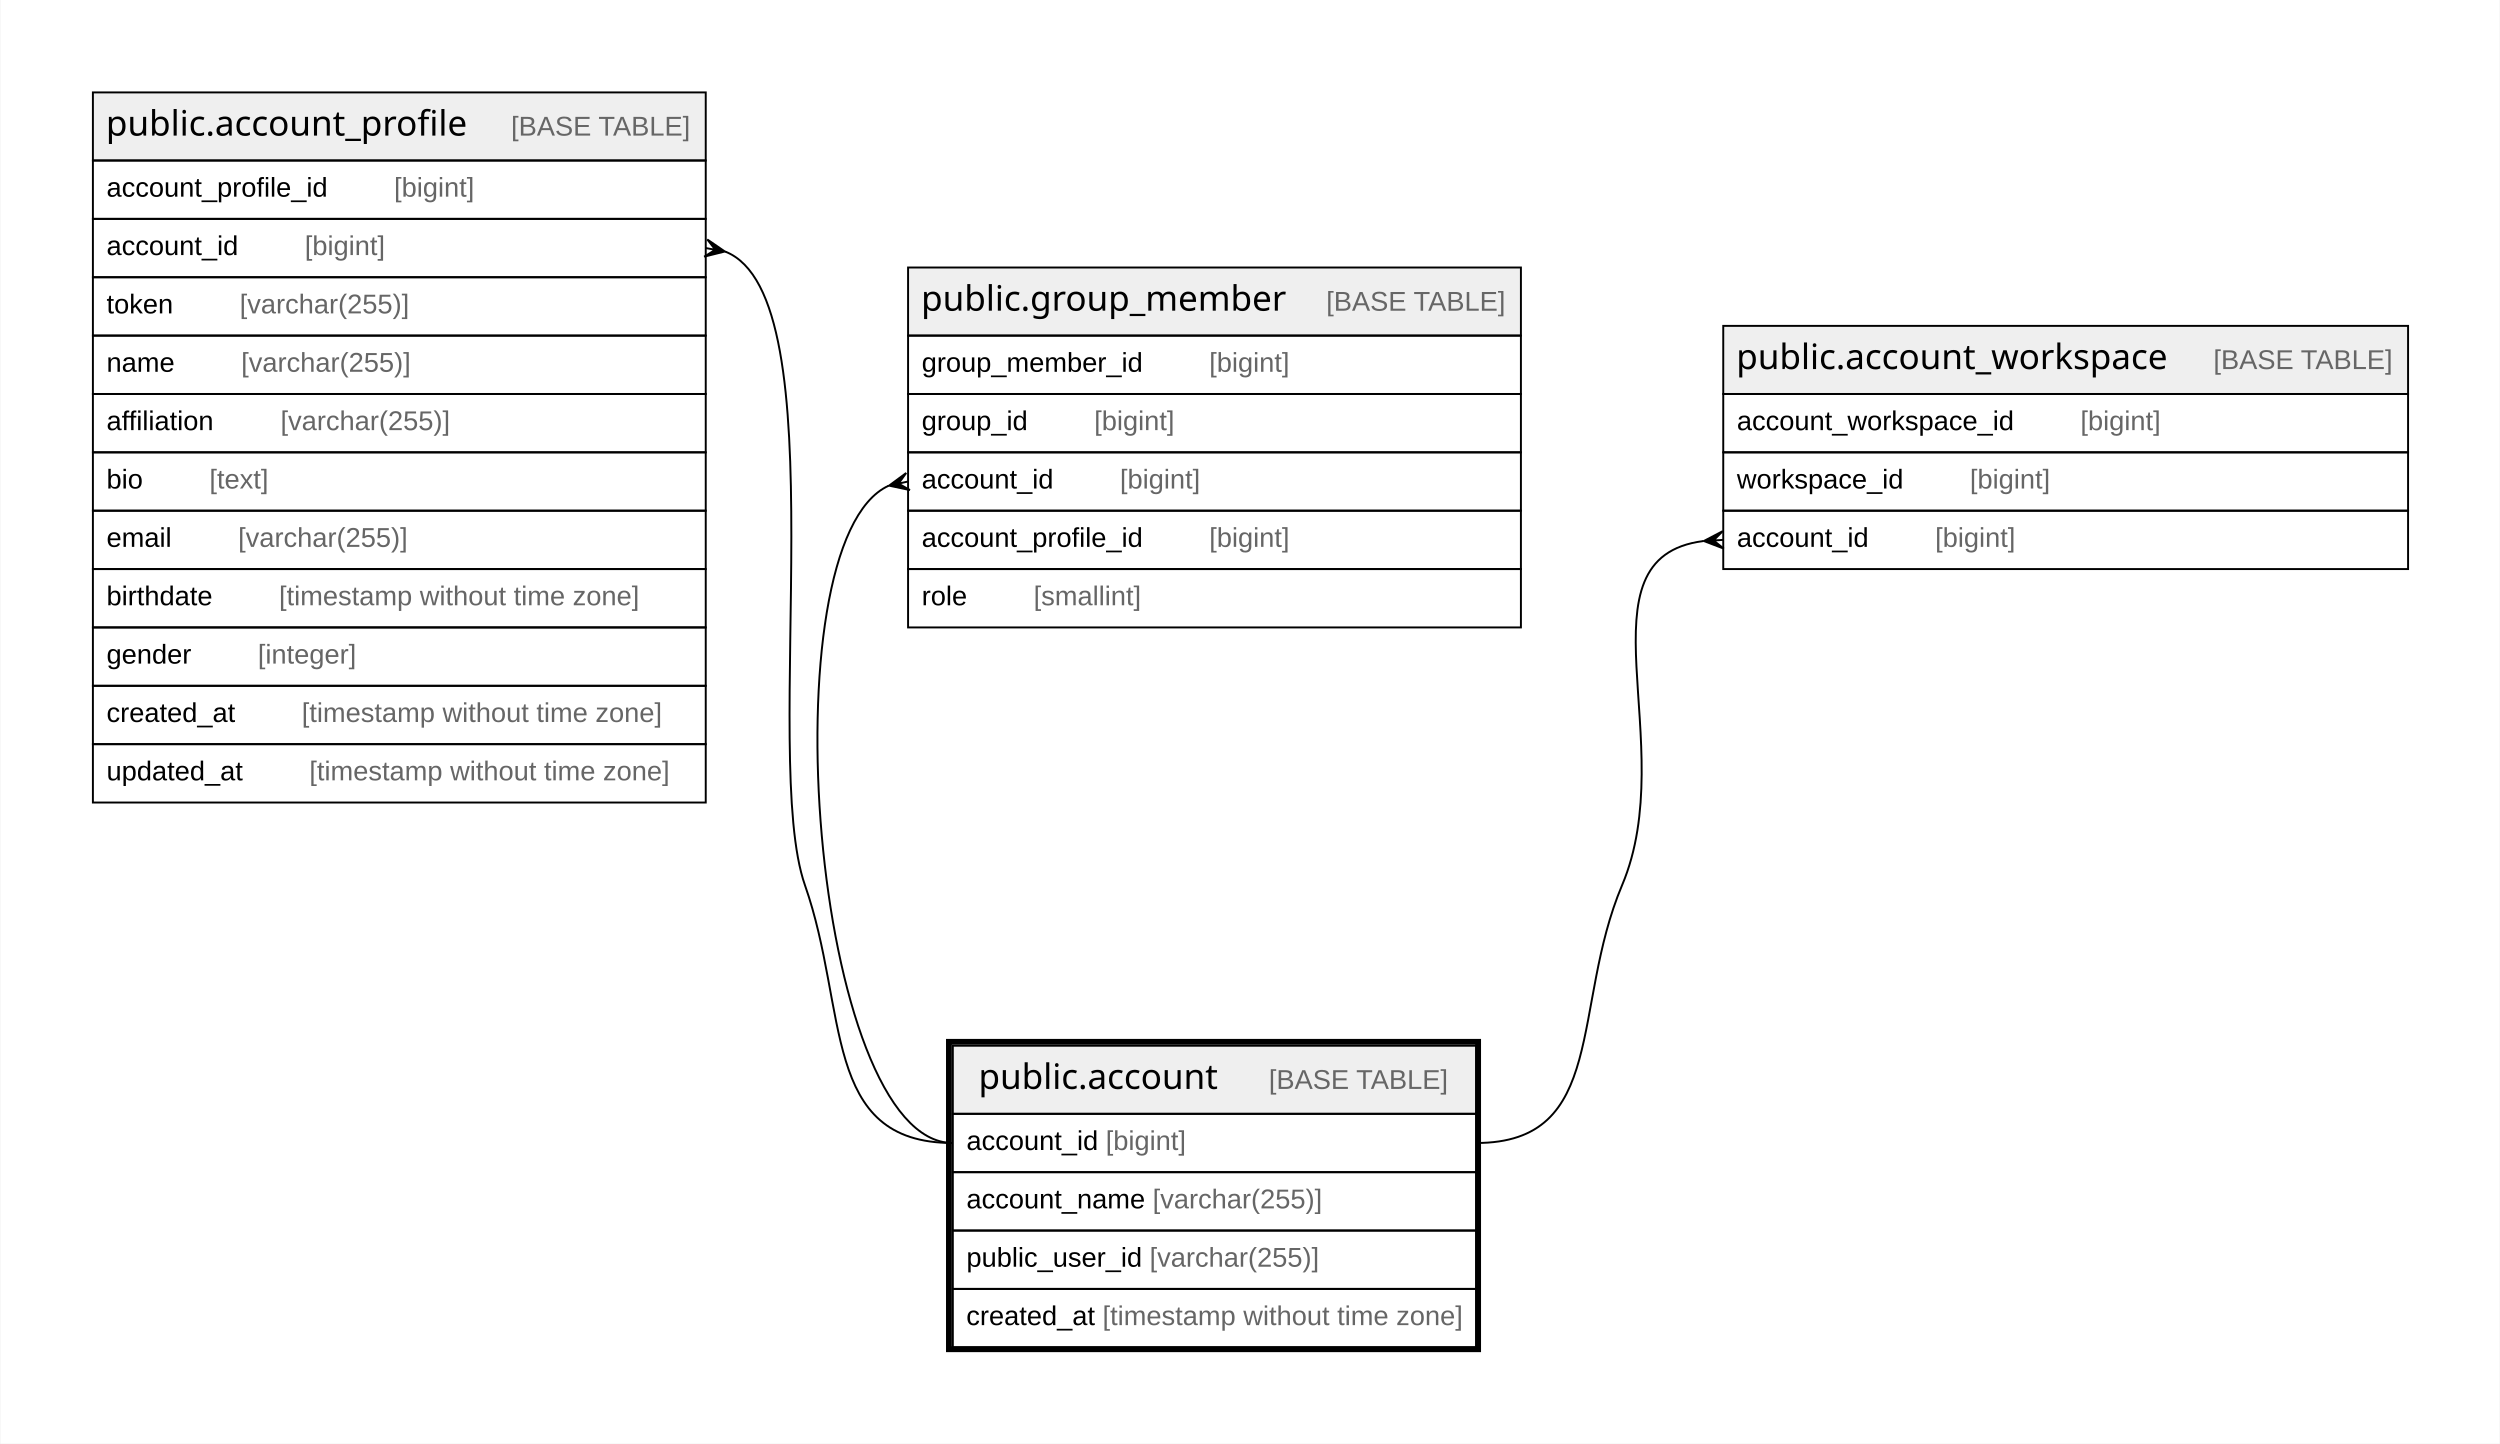
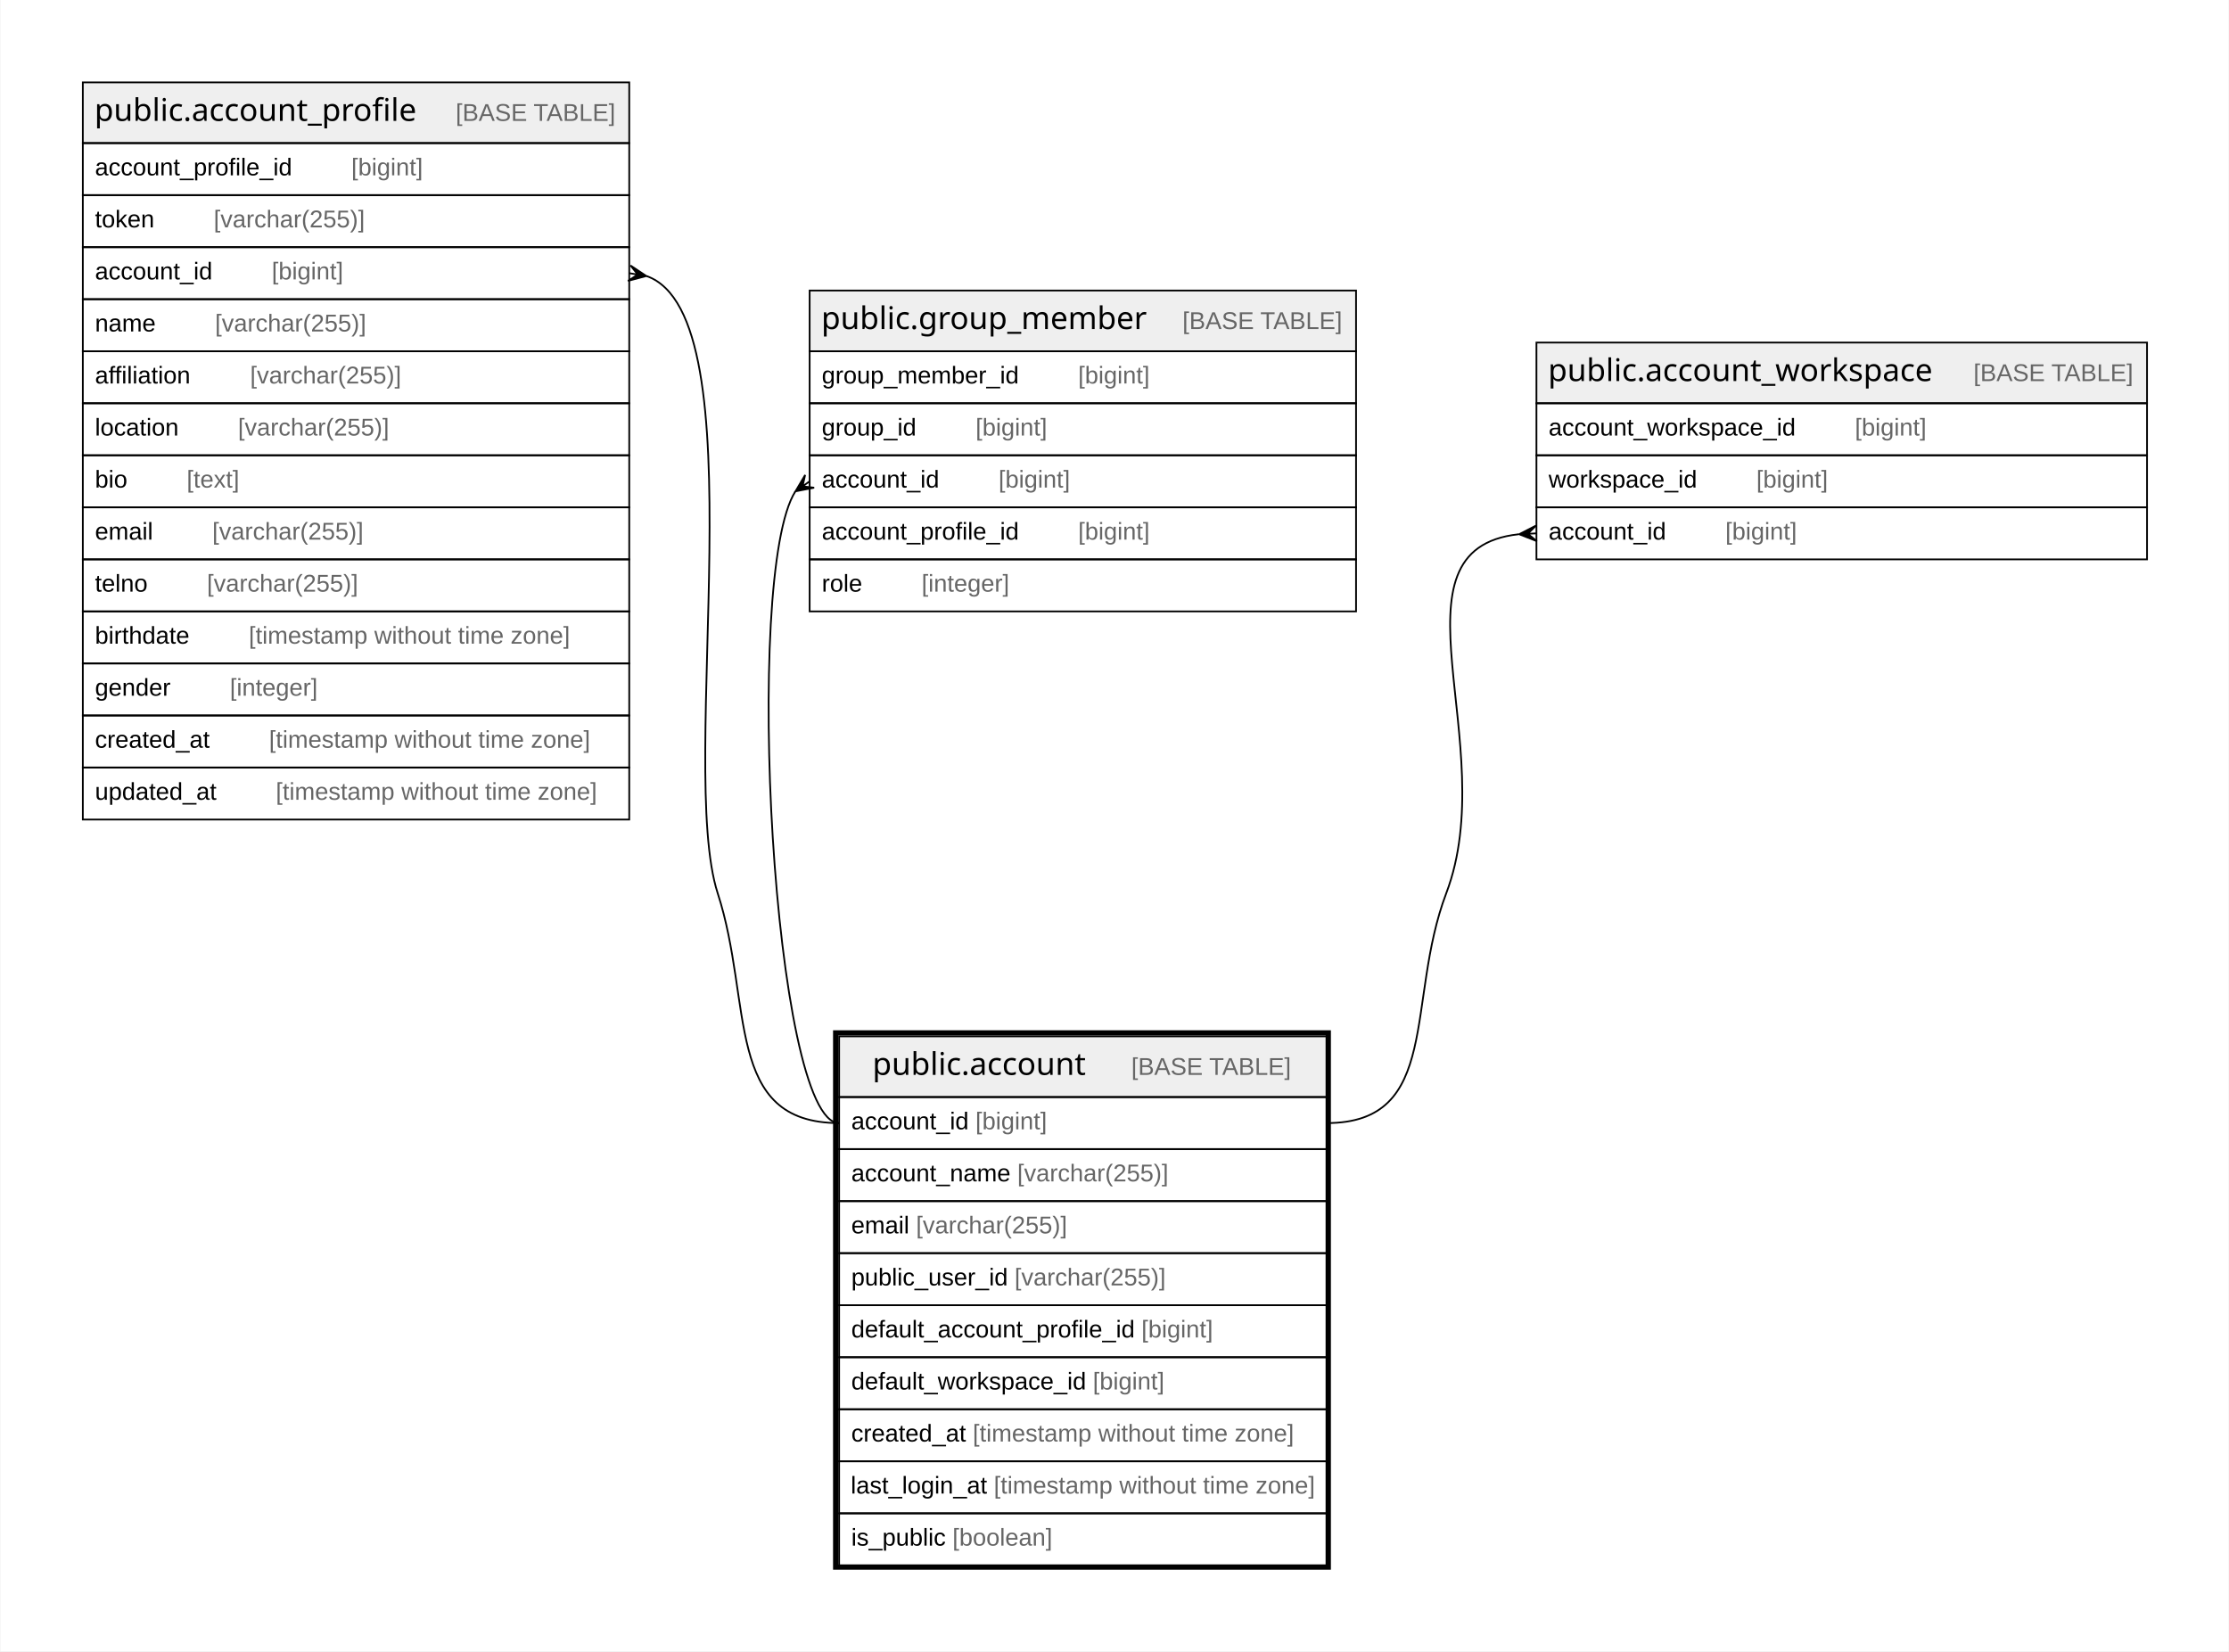
- <svg xmlns="http://www.w3.org/2000/svg" width="1285pt" height="742pt" viewBox="0.00 0.00 1284.50 742.00">
-   <g id="graph0" class="graph" transform="scale(1 1) rotate(0) translate(4 738)">
-     <polygon fill="#ffffff" stroke="transparent" points="-4,4 -4,-738 1280.5,-738 1280.5,4 -4,4" />
+ <svg xmlns="http://www.w3.org/2000/svg" width="1285pt" height="952pt" viewBox="0.00 0.00 1284.50 952.00">
+   <g id="graph0" class="graph" transform="scale(1 1) rotate(0) translate(4 948)">
+     <polygon fill="#ffffff" stroke="transparent" points="-4,4 -4,-948 1280.5,-948 1280.5,4 -4,4" />
    <g id="node1" class="node">
-       <polygon fill="#efefef" stroke="transparent" points="485.5,-165.5 485.5,-200.5 754.5,-200.5 754.5,-165.5 485.5,-165.5" />
-       <polygon fill="none" stroke="#000000" points="485.5,-165.5 485.5,-200.5 754.5,-200.5 754.5,-165.5 485.5,-165.5" />
-       <text text-anchor="start" x="498.698" y="-178.3" font-family="Arial Bold" font-size="18.00" fill="#000000">public.account</text>
-       <text text-anchor="start" x="613.734" y="-178.3" font-family="Arial" font-size="14.00" fill="#000000">    </text>
-       <text text-anchor="start" x="647.939" y="-178.3" font-family="Arial" font-size="14.00" fill="#666666">[BASE TABLE]</text>
-       <polygon fill="none" stroke="#000000" points="485.5,-135.5 485.5,-165.5 754.5,-165.5 754.5,-135.5 485.5,-135.5" />
-       <text text-anchor="start" x="492.5" y="-146.9" font-family="Arial" font-size="14.00" fill="#000000">account_id </text>
-       <text text-anchor="start" x="564.083" y="-146.9" font-family="Arial" font-size="14.00" fill="#666666">[bigint]</text>
-       <polygon fill="none" stroke="#000000" points="485.5,-105.5 485.5,-135.5 754.5,-135.5 754.5,-105.5 485.5,-105.5" />
-       <text text-anchor="start" x="492.5" y="-116.9" font-family="Arial" font-size="14.00" fill="#000000">account_name </text>
-       <text text-anchor="start" x="588.203" y="-116.9" font-family="Arial" font-size="14.00" fill="#666666">[varchar(255)]</text>
-       <polygon fill="none" stroke="#000000" points="485.5,-75.5 485.5,-105.5 754.5,-105.5 754.5,-75.5 485.5,-75.5" />
-       <text text-anchor="start" x="492.5" y="-86.9" font-family="Arial" font-size="14.00" fill="#000000">public_user_id </text>
-       <text text-anchor="start" x="586.632" y="-86.9" font-family="Arial" font-size="14.00" fill="#666666">[varchar(255)]</text>
-       <polygon fill="none" stroke="#000000" points="485.5,-45.5 485.5,-75.5 754.5,-75.5 754.5,-45.5 485.5,-45.5" />
-       <text text-anchor="start" x="492.416" y="-56.9" font-family="Arial" font-size="14.00" fill="#000000">created_at </text>
-       <text text-anchor="start" x="562.444" y="-56.9" font-family="Arial" font-size="14.00" fill="#666666">[timestamp without time zone]</text>
-       <polygon fill="none" stroke="#000000" stroke-width="3" points="483.5,-44.5 483.5,-202.5 755.5,-202.5 755.5,-44.5 483.5,-44.5" />
+       <polygon fill="#efefef" stroke="transparent" points="479.5,-315.5 479.5,-350.5 760.5,-350.5 760.5,-315.5 479.5,-315.5" />
+       <polygon fill="none" stroke="#000000" points="479.5,-315.5 479.5,-350.5 760.5,-350.5 760.5,-315.5 479.5,-315.5" />
+       <text text-anchor="start" x="498.698" y="-328.3" font-family="Arial Bold" font-size="18.00" fill="#000000">public.account</text>
+       <text text-anchor="start" x="613.734" y="-328.3" font-family="Arial" font-size="14.00" fill="#000000">    </text>
+       <text text-anchor="start" x="647.939" y="-328.3" font-family="Arial" font-size="14.00" fill="#666666">[BASE TABLE]</text>
+       <polygon fill="none" stroke="#000000" points="479.5,-285.5 479.5,-315.5 760.5,-315.5 760.5,-285.5 479.5,-285.5" />
+       <text text-anchor="start" x="486.5" y="-296.9" font-family="Arial" font-size="14.00" fill="#000000">account_id </text>
+       <text text-anchor="start" x="558.083" y="-296.9" font-family="Arial" font-size="14.00" fill="#666666">[bigint]</text>
+       <polygon fill="none" stroke="#000000" points="479.5,-255.5 479.5,-285.5 760.5,-285.5 760.5,-255.5 479.5,-255.5" />
+       <text text-anchor="start" x="486.5" y="-266.9" font-family="Arial" font-size="14.00" fill="#000000">account_name </text>
+       <text text-anchor="start" x="582.203" y="-266.9" font-family="Arial" font-size="14.00" fill="#666666">[varchar(255)]</text>
+       <polygon fill="none" stroke="#000000" points="479.5,-225.5 479.5,-255.5 760.5,-255.5 760.5,-225.5 479.5,-225.5" />
+       <text text-anchor="start" x="486.5" y="-236.9" font-family="Arial" font-size="14.00" fill="#000000">email </text>
+       <text text-anchor="start" x="523.83" y="-236.9" font-family="Arial" font-size="14.00" fill="#666666">[varchar(255)]</text>
+       <polygon fill="none" stroke="#000000" points="479.5,-195.5 479.5,-225.5 760.5,-225.5 760.5,-195.5 479.5,-195.5" />
+       <text text-anchor="start" x="486.5" y="-206.9" font-family="Arial" font-size="14.00" fill="#000000">public_user_id </text>
+       <text text-anchor="start" x="580.632" y="-206.9" font-family="Arial" font-size="14.00" fill="#666666">[varchar(255)]</text>
+       <polygon fill="none" stroke="#000000" points="479.5,-165.5 479.5,-195.5 760.5,-195.5 760.5,-165.5 479.5,-165.5" />
+       <text text-anchor="start" x="486.5" y="-176.9" font-family="Arial" font-size="14.00" fill="#000000">default_account_profile_id </text>
+       <text text-anchor="start" x="653.779" y="-176.9" font-family="Arial" font-size="14.00" fill="#666666">[bigint]</text>
+       <polygon fill="none" stroke="#000000" points="479.5,-135.5 479.5,-165.5 760.5,-165.5 760.5,-135.5 479.5,-135.5" />
+       <text text-anchor="start" x="486.5" y="-146.9" font-family="Arial" font-size="14.00" fill="#000000">default_workspace_id </text>
+       <text text-anchor="start" x="625.761" y="-146.9" font-family="Arial" font-size="14.00" fill="#666666">[bigint]</text>
+       <polygon fill="none" stroke="#000000" points="479.5,-105.5 479.5,-135.5 760.5,-135.5 760.5,-105.5 479.5,-105.5" />
+       <text text-anchor="start" x="486.5" y="-116.9" font-family="Arial" font-size="14.00" fill="#000000">created_at </text>
+       <text text-anchor="start" x="556.528" y="-116.9" font-family="Arial" font-size="14.00" fill="#666666">[timestamp without time zone]</text>
+       <polygon fill="none" stroke="#000000" points="479.5,-75.5 479.5,-105.5 760.5,-105.5 760.5,-75.5 479.5,-75.5" />
+       <text text-anchor="start" x="486.195" y="-86.9" font-family="Arial" font-size="14.00" fill="#000000">last_login_at </text>
+       <text text-anchor="start" x="568.665" y="-86.9" font-family="Arial" font-size="14.00" fill="#666666">[timestamp without time zone]</text>
+       <polygon fill="none" stroke="#000000" points="479.5,-45.5 479.5,-75.5 760.5,-75.5 760.5,-45.5 479.5,-45.5" />
+       <text text-anchor="start" x="486.5" y="-56.9" font-family="Arial" font-size="14.00" fill="#000000">is_public </text>
+       <text text-anchor="start" x="544.841" y="-56.9" font-family="Arial" font-size="14.00" fill="#666666">[boolean]</text>
+       <polygon fill="none" stroke="#000000" stroke-width="3" points="477.5,-44.5 477.5,-352.5 761.5,-352.5 761.5,-44.5 477.5,-44.5" />
    </g>
    <g id="node2" class="node">
-       <polygon fill="#efefef" stroke="transparent" points="43.5,-655.5 43.5,-690.5 358.5,-690.5 358.5,-655.5 43.5,-655.5" />
-       <polygon fill="none" stroke="#000000" points="43.5,-655.5 43.5,-690.5 358.5,-690.5 358.5,-655.5 43.5,-655.5" />
-       <text text-anchor="start" x="50.194" y="-668.3" font-family="Arial Bold" font-size="18.00" fill="#000000">public.account_profile</text>
-       <text text-anchor="start" x="224.238" y="-668.3" font-family="Arial" font-size="14.00" fill="#000000">    </text>
-       <text text-anchor="start" x="258.443" y="-668.3" font-family="Arial" font-size="14.00" fill="#666666">[BASE TABLE]</text>
+       <polygon fill="#efefef" stroke="transparent" points="43.5,-865.5 43.5,-900.5 358.5,-900.5 358.5,-865.5 43.5,-865.5" />
+       <polygon fill="none" stroke="#000000" points="43.5,-865.5 43.5,-900.5 358.5,-900.5 358.5,-865.5 43.5,-865.5" />
+       <text text-anchor="start" x="50.194" y="-878.3" font-family="Arial Bold" font-size="18.00" fill="#000000">public.account_profile</text>
+       <text text-anchor="start" x="224.238" y="-878.3" font-family="Arial" font-size="14.00" fill="#000000">    </text>
+       <text text-anchor="start" x="258.443" y="-878.3" font-family="Arial" font-size="14.00" fill="#666666">[BASE TABLE]</text>
+       <polygon fill="none" stroke="#000000" points="43.5,-835.5 43.5,-865.5 358.5,-865.5 358.5,-835.5 43.5,-835.5" />
+       <text text-anchor="start" x="50.5" y="-846.9" font-family="Arial" font-size="14.00" fill="#000000">account_profile_id    </text>
+       <text text-anchor="start" x="198.292" y="-846.9" font-family="Arial" font-size="14.00" fill="#666666">[bigint]</text>
+       <polygon fill="none" stroke="#000000" points="43.5,-805.5 43.5,-835.5 358.5,-835.5 358.5,-805.5 43.5,-805.5" />
+       <text text-anchor="start" x="50.5" y="-816.9" font-family="Arial" font-size="14.00" fill="#000000">token    </text>
+       <text text-anchor="start" x="118.943" y="-816.9" font-family="Arial" font-size="14.00" fill="#666666">[varchar(255)]</text>
+       <polygon fill="none" stroke="#000000" points="43.5,-775.5 43.5,-805.5 358.5,-805.5 358.5,-775.5 43.5,-775.5" />
+       <text text-anchor="start" x="50.5" y="-786.9" font-family="Arial" font-size="14.00" fill="#000000">account_id    </text>
+       <text text-anchor="start" x="152.398" y="-786.9" font-family="Arial" font-size="14.00" fill="#666666">[bigint]</text>
+       <polygon fill="none" stroke="#000000" points="43.5,-745.5 43.5,-775.5 358.5,-775.5 358.5,-745.5 43.5,-745.5" />
+       <text text-anchor="start" x="50.5" y="-756.9" font-family="Arial" font-size="14.00" fill="#000000">name    </text>
+       <text text-anchor="start" x="119.713" y="-756.9" font-family="Arial" font-size="14.00" fill="#666666">[varchar(255)]</text>
+       <polygon fill="none" stroke="#000000" points="43.5,-715.5 43.5,-745.5 358.5,-745.5 358.5,-715.5 43.5,-715.5" />
+       <text text-anchor="start" x="50.5" y="-726.9" font-family="Arial" font-size="14.00" fill="#000000">affiliation    </text>
+       <text text-anchor="start" x="139.933" y="-726.9" font-family="Arial" font-size="14.00" fill="#666666">[varchar(255)]</text>
+       <polygon fill="none" stroke="#000000" points="43.5,-685.5 43.5,-715.5 358.5,-715.5 358.5,-685.5 43.5,-685.5" />
+       <text text-anchor="start" x="50.5" y="-696.9" font-family="Arial" font-size="14.00" fill="#000000">location    </text>
+       <text text-anchor="start" x="132.939" y="-696.9" font-family="Arial" font-size="14.00" fill="#666666">[varchar(255)]</text>
+       <polygon fill="none" stroke="#000000" points="43.5,-655.5 43.5,-685.5 358.5,-685.5 358.5,-655.5 43.5,-655.5" />
+       <text text-anchor="start" x="50.5" y="-666.9" font-family="Arial" font-size="14.00" fill="#000000">bio    </text>
+       <text text-anchor="start" x="103.377" y="-666.9" font-family="Arial" font-size="14.00" fill="#666666">[text]</text>
      <polygon fill="none" stroke="#000000" points="43.5,-625.5 43.5,-655.5 358.5,-655.5 358.5,-625.5 43.5,-625.5" />
-       <text text-anchor="start" x="50.5" y="-636.9" font-family="Arial" font-size="14.00" fill="#000000">account_profile_id    </text>
-       <text text-anchor="start" x="198.292" y="-636.9" font-family="Arial" font-size="14.00" fill="#666666">[bigint]</text>
+       <text text-anchor="start" x="50.5" y="-636.9" font-family="Arial" font-size="14.00" fill="#000000">email    </text>
+       <text text-anchor="start" x="118.144" y="-636.9" font-family="Arial" font-size="14.00" fill="#666666">[varchar(255)]</text>
      <polygon fill="none" stroke="#000000" points="43.5,-595.5 43.5,-625.5 358.5,-625.5 358.5,-595.5 43.5,-595.5" />
-       <text text-anchor="start" x="50.5" y="-606.9" font-family="Arial" font-size="14.00" fill="#000000">account_id    </text>
-       <text text-anchor="start" x="152.398" y="-606.9" font-family="Arial" font-size="14.00" fill="#666666">[bigint]</text>
+       <text text-anchor="start" x="50.5" y="-606.9" font-family="Arial" font-size="14.00" fill="#000000">telno    </text>
+       <text text-anchor="start" x="115.05" y="-606.9" font-family="Arial" font-size="14.00" fill="#666666">[varchar(255)]</text>
      <polygon fill="none" stroke="#000000" points="43.5,-565.5 43.5,-595.5 358.5,-595.5 358.5,-565.5 43.5,-565.5" />
-       <text text-anchor="start" x="50.5" y="-576.9" font-family="Arial" font-size="14.00" fill="#000000">token    </text>
-       <text text-anchor="start" x="118.943" y="-576.9" font-family="Arial" font-size="14.00" fill="#666666">[varchar(255)]</text>
+       <text text-anchor="start" x="50.5" y="-576.9" font-family="Arial" font-size="14.00" fill="#000000">birthdate    </text>
+       <text text-anchor="start" x="139.166" y="-576.9" font-family="Arial" font-size="14.00" fill="#666666">[timestamp without time zone]</text>
      <polygon fill="none" stroke="#000000" points="43.5,-535.5 43.5,-565.5 358.5,-565.5 358.5,-535.5 43.5,-535.5" />
-       <text text-anchor="start" x="50.5" y="-546.9" font-family="Arial" font-size="14.00" fill="#000000">name    </text>
-       <text text-anchor="start" x="119.713" y="-546.9" font-family="Arial" font-size="14.00" fill="#666666">[varchar(255)]</text>
+       <text text-anchor="start" x="50.5" y="-546.9" font-family="Arial" font-size="14.00" fill="#000000">gender    </text>
+       <text text-anchor="start" x="128.278" y="-546.9" font-family="Arial" font-size="14.00" fill="#666666">[integer]</text>
      <polygon fill="none" stroke="#000000" points="43.5,-505.5 43.5,-535.5 358.5,-535.5 358.5,-505.5 43.5,-505.5" />
-       <text text-anchor="start" x="50.5" y="-516.9" font-family="Arial" font-size="14.00" fill="#000000">affiliation    </text>
-       <text text-anchor="start" x="139.933" y="-516.9" font-family="Arial" font-size="14.00" fill="#666666">[varchar(255)]</text>
+       <text text-anchor="start" x="50.5" y="-516.9" font-family="Arial" font-size="14.00" fill="#000000">created_at    </text>
+       <text text-anchor="start" x="150.842" y="-516.9" font-family="Arial" font-size="14.00" fill="#666666">[timestamp without time zone]</text>
      <polygon fill="none" stroke="#000000" points="43.5,-475.5 43.5,-505.5 358.5,-505.5 358.5,-475.5 43.5,-475.5" />
-       <text text-anchor="start" x="50.5" y="-486.9" font-family="Arial" font-size="14.00" fill="#000000">bio    </text>
-       <text text-anchor="start" x="103.377" y="-486.9" font-family="Arial" font-size="14.00" fill="#666666">[text]</text>
-       <polygon fill="none" stroke="#000000" points="43.5,-445.5 43.5,-475.5 358.5,-475.5 358.5,-445.5 43.5,-445.5" />
-       <text text-anchor="start" x="50.5" y="-456.9" font-family="Arial" font-size="14.00" fill="#000000">email    </text>
-       <text text-anchor="start" x="118.144" y="-456.9" font-family="Arial" font-size="14.00" fill="#666666">[varchar(255)]</text>
-       <polygon fill="none" stroke="#000000" points="43.5,-415.5 43.5,-445.5 358.5,-445.5 358.5,-415.5 43.5,-415.5" />
-       <text text-anchor="start" x="50.5" y="-426.9" font-family="Arial" font-size="14.00" fill="#000000">birthdate    </text>
-       <text text-anchor="start" x="139.166" y="-426.9" font-family="Arial" font-size="14.00" fill="#666666">[timestamp without time zone]</text>
-       <polygon fill="none" stroke="#000000" points="43.5,-385.5 43.5,-415.5 358.5,-415.5 358.5,-385.5 43.5,-385.5" />
-       <text text-anchor="start" x="50.5" y="-396.9" font-family="Arial" font-size="14.00" fill="#000000">gender    </text>
-       <text text-anchor="start" x="128.278" y="-396.9" font-family="Arial" font-size="14.00" fill="#666666">[integer]</text>
-       <polygon fill="none" stroke="#000000" points="43.5,-355.5 43.5,-385.5 358.5,-385.5 358.5,-355.5 43.5,-355.5" />
-       <text text-anchor="start" x="50.5" y="-366.9" font-family="Arial" font-size="14.00" fill="#000000">created_at    </text>
-       <text text-anchor="start" x="150.842" y="-366.9" font-family="Arial" font-size="14.00" fill="#666666">[timestamp without time zone]</text>
-       <polygon fill="none" stroke="#000000" points="43.5,-325.5 43.5,-355.5 358.5,-355.5 358.5,-325.5 43.5,-325.5" />
-       <text text-anchor="start" x="50.5" y="-336.9" font-family="Arial" font-size="14.00" fill="#000000">updated_at    </text>
-       <text text-anchor="start" x="154.747" y="-336.9" font-family="Arial" font-size="14.00" fill="#666666">[timestamp without time zone]</text>
+       <text text-anchor="start" x="50.5" y="-486.9" font-family="Arial" font-size="14.00" fill="#000000">updated_at    </text>
+       <text text-anchor="start" x="154.747" y="-486.9" font-family="Arial" font-size="14.00" fill="#666666">[timestamp without time zone]</text>
    </g>
    <g id="edge1" class="edge">
-       <path fill="none" stroke="#000000" d="M368.448,-608.707C427.73,-585.754 386.293,-349.103 409.5,-283 431.988,-218.944 417.612,-150.5 485.5,-150.5" />
-       <polygon fill="#000000" stroke="#000000" points="368.341,-608.726 357.702,-606.071 363.421,-609.613 358.5,-610.5 358.5,-610.5 358.5,-610.5 363.421,-609.613 359.298,-614.929 368.341,-608.726 368.341,-608.726" />
+       <path fill="none" stroke="#000000" d="M368.521,-788.842C434.054,-765.652 385.837,-505.9 409.5,-433 430.063,-369.652 412.898,-300.5 479.5,-300.5" />
+       <polygon fill="#000000" stroke="#000000" points="368.366,-788.867 357.765,-786.06 363.433,-789.684 358.5,-790.5 358.5,-790.5 358.5,-790.5 363.433,-789.684 359.235,-794.94 368.366,-788.867 368.366,-788.867" />
    </g>
    <g id="node3" class="node">
-       <polygon fill="#efefef" stroke="transparent" points="462.5,-565.5 462.5,-600.5 777.5,-600.5 777.5,-565.5 462.5,-565.5" />
-       <polygon fill="none" stroke="#000000" points="462.5,-565.5 462.5,-600.5 777.5,-600.5 777.5,-565.5 462.5,-565.5" />
-       <text text-anchor="start" x="469.202" y="-578.3" font-family="Arial Bold" font-size="18.00" fill="#000000">public.group_member</text>
-       <text text-anchor="start" x="643.23" y="-578.3" font-family="Arial" font-size="14.00" fill="#000000">    </text>
-       <text text-anchor="start" x="677.435" y="-578.3" font-family="Arial" font-size="14.00" fill="#666666">[BASE TABLE]</text>
-       <polygon fill="none" stroke="#000000" points="462.5,-535.5 462.5,-565.5 777.5,-565.5 777.5,-535.5 462.5,-535.5" />
-       <text text-anchor="start" x="469.5" y="-546.9" font-family="Arial" font-size="14.00" fill="#000000">group_member_id    </text>
-       <text text-anchor="start" x="617.28" y="-546.9" font-family="Arial" font-size="14.00" fill="#666666">[bigint]</text>
-       <polygon fill="none" stroke="#000000" points="462.5,-505.5 462.5,-535.5 777.5,-535.5 777.5,-505.5 462.5,-505.5" />
-       <text text-anchor="start" x="469.5" y="-516.9" font-family="Arial" font-size="14.00" fill="#000000">group_id    </text>
-       <text text-anchor="start" x="558.168" y="-516.9" font-family="Arial" font-size="14.00" fill="#666666">[bigint]</text>
-       <polygon fill="none" stroke="#000000" points="462.5,-475.5 462.5,-505.5 777.5,-505.5 777.5,-475.5 462.5,-475.5" />
-       <text text-anchor="start" x="469.5" y="-486.9" font-family="Arial" font-size="14.00" fill="#000000">account_id    </text>
-       <text text-anchor="start" x="571.398" y="-486.9" font-family="Arial" font-size="14.00" fill="#666666">[bigint]</text>
-       <polygon fill="none" stroke="#000000" points="462.5,-445.5 462.5,-475.5 777.5,-475.5 777.5,-445.5 462.5,-445.5" />
-       <text text-anchor="start" x="469.5" y="-456.9" font-family="Arial" font-size="14.00" fill="#000000">account_profile_id    </text>
-       <text text-anchor="start" x="617.292" y="-456.9" font-family="Arial" font-size="14.00" fill="#666666">[bigint]</text>
-       <polygon fill="none" stroke="#000000" points="462.5,-415.5 462.5,-445.5 777.5,-445.5 777.5,-415.5 462.5,-415.5" />
-       <text text-anchor="start" x="469.5" y="-426.9" font-family="Arial" font-size="14.00" fill="#000000">role    </text>
-       <text text-anchor="start" x="527.037" y="-426.9" font-family="Arial" font-size="14.00" fill="#666666">[smallint]</text>
+       <polygon fill="#efefef" stroke="transparent" points="462.5,-745.5 462.5,-780.5 777.5,-780.5 777.5,-745.5 462.5,-745.5" />
+       <polygon fill="none" stroke="#000000" points="462.5,-745.5 462.5,-780.5 777.5,-780.5 777.5,-745.5 462.5,-745.5" />
+       <text text-anchor="start" x="469.202" y="-758.3" font-family="Arial Bold" font-size="18.00" fill="#000000">public.group_member</text>
+       <text text-anchor="start" x="643.23" y="-758.3" font-family="Arial" font-size="14.00" fill="#000000">    </text>
+       <text text-anchor="start" x="677.435" y="-758.3" font-family="Arial" font-size="14.00" fill="#666666">[BASE TABLE]</text>
+       <polygon fill="none" stroke="#000000" points="462.5,-715.5 462.5,-745.5 777.5,-745.5 777.5,-715.5 462.5,-715.5" />
+       <text text-anchor="start" x="469.5" y="-726.9" font-family="Arial" font-size="14.00" fill="#000000">group_member_id    </text>
+       <text text-anchor="start" x="617.28" y="-726.9" font-family="Arial" font-size="14.00" fill="#666666">[bigint]</text>
+       <polygon fill="none" stroke="#000000" points="462.5,-685.5 462.5,-715.5 777.5,-715.5 777.5,-685.5 462.5,-685.5" />
+       <text text-anchor="start" x="469.5" y="-696.9" font-family="Arial" font-size="14.00" fill="#000000">group_id    </text>
+       <text text-anchor="start" x="558.168" y="-696.9" font-family="Arial" font-size="14.00" fill="#666666">[bigint]</text>
+       <polygon fill="none" stroke="#000000" points="462.5,-655.5 462.5,-685.5 777.5,-685.5 777.5,-655.5 462.5,-655.5" />
+       <text text-anchor="start" x="469.5" y="-666.9" font-family="Arial" font-size="14.00" fill="#000000">account_id    </text>
+       <text text-anchor="start" x="571.398" y="-666.9" font-family="Arial" font-size="14.00" fill="#666666">[bigint]</text>
+       <polygon fill="none" stroke="#000000" points="462.5,-625.5 462.5,-655.5 777.5,-655.5 777.5,-625.5 462.5,-625.5" />
+       <text text-anchor="start" x="469.5" y="-636.9" font-family="Arial" font-size="14.00" fill="#000000">account_profile_id    </text>
+       <text text-anchor="start" x="617.292" y="-636.9" font-family="Arial" font-size="14.00" fill="#666666">[bigint]</text>
+       <polygon fill="none" stroke="#000000" points="462.5,-595.5 462.5,-625.5 777.5,-625.5 777.5,-595.5 462.5,-595.5" />
+       <text text-anchor="start" x="469.5" y="-606.9" font-family="Arial" font-size="14.00" fill="#000000">role    </text>
+       <text text-anchor="start" x="527.037" y="-606.9" font-family="Arial" font-size="14.00" fill="#666666">[integer]</text>
    </g>
    <g id="edge2" class="edge">
-       <path fill="none" stroke="#000000" d="M452.497,-488.329C389.044,-459.372 413.322,-150.5 485.5,-150.5" />
-       <polygon fill="#000000" stroke="#000000" points="452.728,-488.379 461.546,-494.898 457.614,-489.439 462.5,-490.5 462.5,-490.5 462.5,-490.5 457.614,-489.439 463.454,-486.102 452.728,-488.379 452.728,-488.379" />
+       <path fill="none" stroke="#000000" d="M454.284,-664.688C424.002,-617.616 441.4,-300.5 479.5,-300.5" />
+       <polygon fill="#000000" stroke="#000000" points="454.336,-664.725 459.901,-674.174 458.418,-667.612 462.5,-670.5 462.5,-670.5 462.5,-670.5 458.418,-667.612 465.099,-666.826 454.336,-664.725 454.336,-664.725" />
    </g>
    <g id="node4" class="node">
-       <polygon fill="#efefef" stroke="transparent" points="881.5,-535.5 881.5,-570.5 1233.5,-570.5 1233.5,-535.5 881.5,-535.5" />
-       <polygon fill="none" stroke="#000000" points="881.5,-535.5 881.5,-570.5 1233.5,-570.5 1233.5,-535.5 881.5,-535.5" />
-       <text text-anchor="start" x="888.189" y="-548.3" font-family="Arial Bold" font-size="18.00" fill="#000000">public.account_workspace</text>
-       <text text-anchor="start" x="1099.243" y="-548.3" font-family="Arial" font-size="14.00" fill="#000000">    </text>
-       <text text-anchor="start" x="1133.448" y="-548.3" font-family="Arial" font-size="14.00" fill="#666666">[BASE TABLE]</text>
-       <polygon fill="none" stroke="#000000" points="881.5,-505.5 881.5,-535.5 1233.5,-535.5 1233.5,-505.5 881.5,-505.5" />
-       <text text-anchor="start" x="888.5" y="-516.9" font-family="Arial" font-size="14.00" fill="#000000">account_workspace_id    </text>
-       <text text-anchor="start" x="1065.078" y="-516.9" font-family="Arial" font-size="14.00" fill="#666666">[bigint]</text>
-       <polygon fill="none" stroke="#000000" points="881.5,-475.5 881.5,-505.5 1233.5,-505.5 1233.5,-475.5 881.5,-475.5" />
-       <text text-anchor="start" x="888.5" y="-486.9" font-family="Arial" font-size="14.00" fill="#000000">workspace_id    </text>
-       <text text-anchor="start" x="1008.274" y="-486.9" font-family="Arial" font-size="14.00" fill="#666666">[bigint]</text>
-       <polygon fill="none" stroke="#000000" points="881.5,-445.5 881.5,-475.5 1233.5,-475.5 1233.5,-445.5 881.5,-445.5" />
-       <text text-anchor="start" x="888.5" y="-456.9" font-family="Arial" font-size="14.00" fill="#000000">account_id    </text>
-       <text text-anchor="start" x="990.398" y="-456.9" font-family="Arial" font-size="14.00" fill="#666666">[bigint]</text>
+       <polygon fill="#efefef" stroke="transparent" points="881.5,-715.5 881.5,-750.5 1233.5,-750.5 1233.5,-715.5 881.5,-715.5" />
+       <polygon fill="none" stroke="#000000" points="881.5,-715.5 881.5,-750.5 1233.5,-750.5 1233.5,-715.5 881.5,-715.5" />
+       <text text-anchor="start" x="888.189" y="-728.3" font-family="Arial Bold" font-size="18.00" fill="#000000">public.account_workspace</text>
+       <text text-anchor="start" x="1099.243" y="-728.3" font-family="Arial" font-size="14.00" fill="#000000">    </text>
+       <text text-anchor="start" x="1133.448" y="-728.3" font-family="Arial" font-size="14.00" fill="#666666">[BASE TABLE]</text>
+       <polygon fill="none" stroke="#000000" points="881.5,-685.5 881.5,-715.5 1233.5,-715.5 1233.5,-685.5 881.5,-685.5" />
+       <text text-anchor="start" x="888.5" y="-696.9" font-family="Arial" font-size="14.00" fill="#000000">account_workspace_id    </text>
+       <text text-anchor="start" x="1065.078" y="-696.9" font-family="Arial" font-size="14.00" fill="#666666">[bigint]</text>
+       <polygon fill="none" stroke="#000000" points="881.5,-655.5 881.5,-685.5 1233.5,-685.5 1233.5,-655.5 881.5,-655.5" />
+       <text text-anchor="start" x="888.5" y="-666.9" font-family="Arial" font-size="14.00" fill="#000000">workspace_id    </text>
+       <text text-anchor="start" x="1008.274" y="-666.9" font-family="Arial" font-size="14.00" fill="#666666">[bigint]</text>
+       <polygon fill="none" stroke="#000000" points="881.5,-625.5 881.5,-655.5 1233.5,-655.5 1233.5,-625.5 881.5,-625.5" />
+       <text text-anchor="start" x="888.5" y="-636.9" font-family="Arial" font-size="14.00" fill="#000000">account_id    </text>
+       <text text-anchor="start" x="990.398" y="-636.9" font-family="Arial" font-size="14.00" fill="#666666">[bigint]</text>
    </g>
    <g id="edge3" class="edge">
-       <path fill="none" stroke="#000000" d="M871.274,-459.895C804.695,-451.408 860.076,-355.313 829.5,-283 803.147,-220.674 822.168,-150.5 754.5,-150.5" />
-       <polygon fill="#000000" stroke="#000000" points="871.517,-459.91 881.234,-464.992 876.509,-460.205 881.5,-460.5 881.5,-460.5 881.5,-460.5 876.509,-460.205 881.766,-456.008 871.517,-459.91 871.517,-459.91" />
+       <path fill="none" stroke="#000000" d="M871.129,-639.966C792.259,-631.279 861.926,-518.412 829.5,-433 805.935,-370.927 826.895,-300.5 760.5,-300.5" />
+       <polygon fill="#000000" stroke="#000000" points="871.513,-639.986 881.269,-644.994 876.507,-640.243 881.5,-640.5 881.5,-640.5 881.5,-640.5 876.507,-640.243 881.731,-636.006 871.513,-639.986 871.513,-639.986" />
    </g>
  </g>
</svg>
